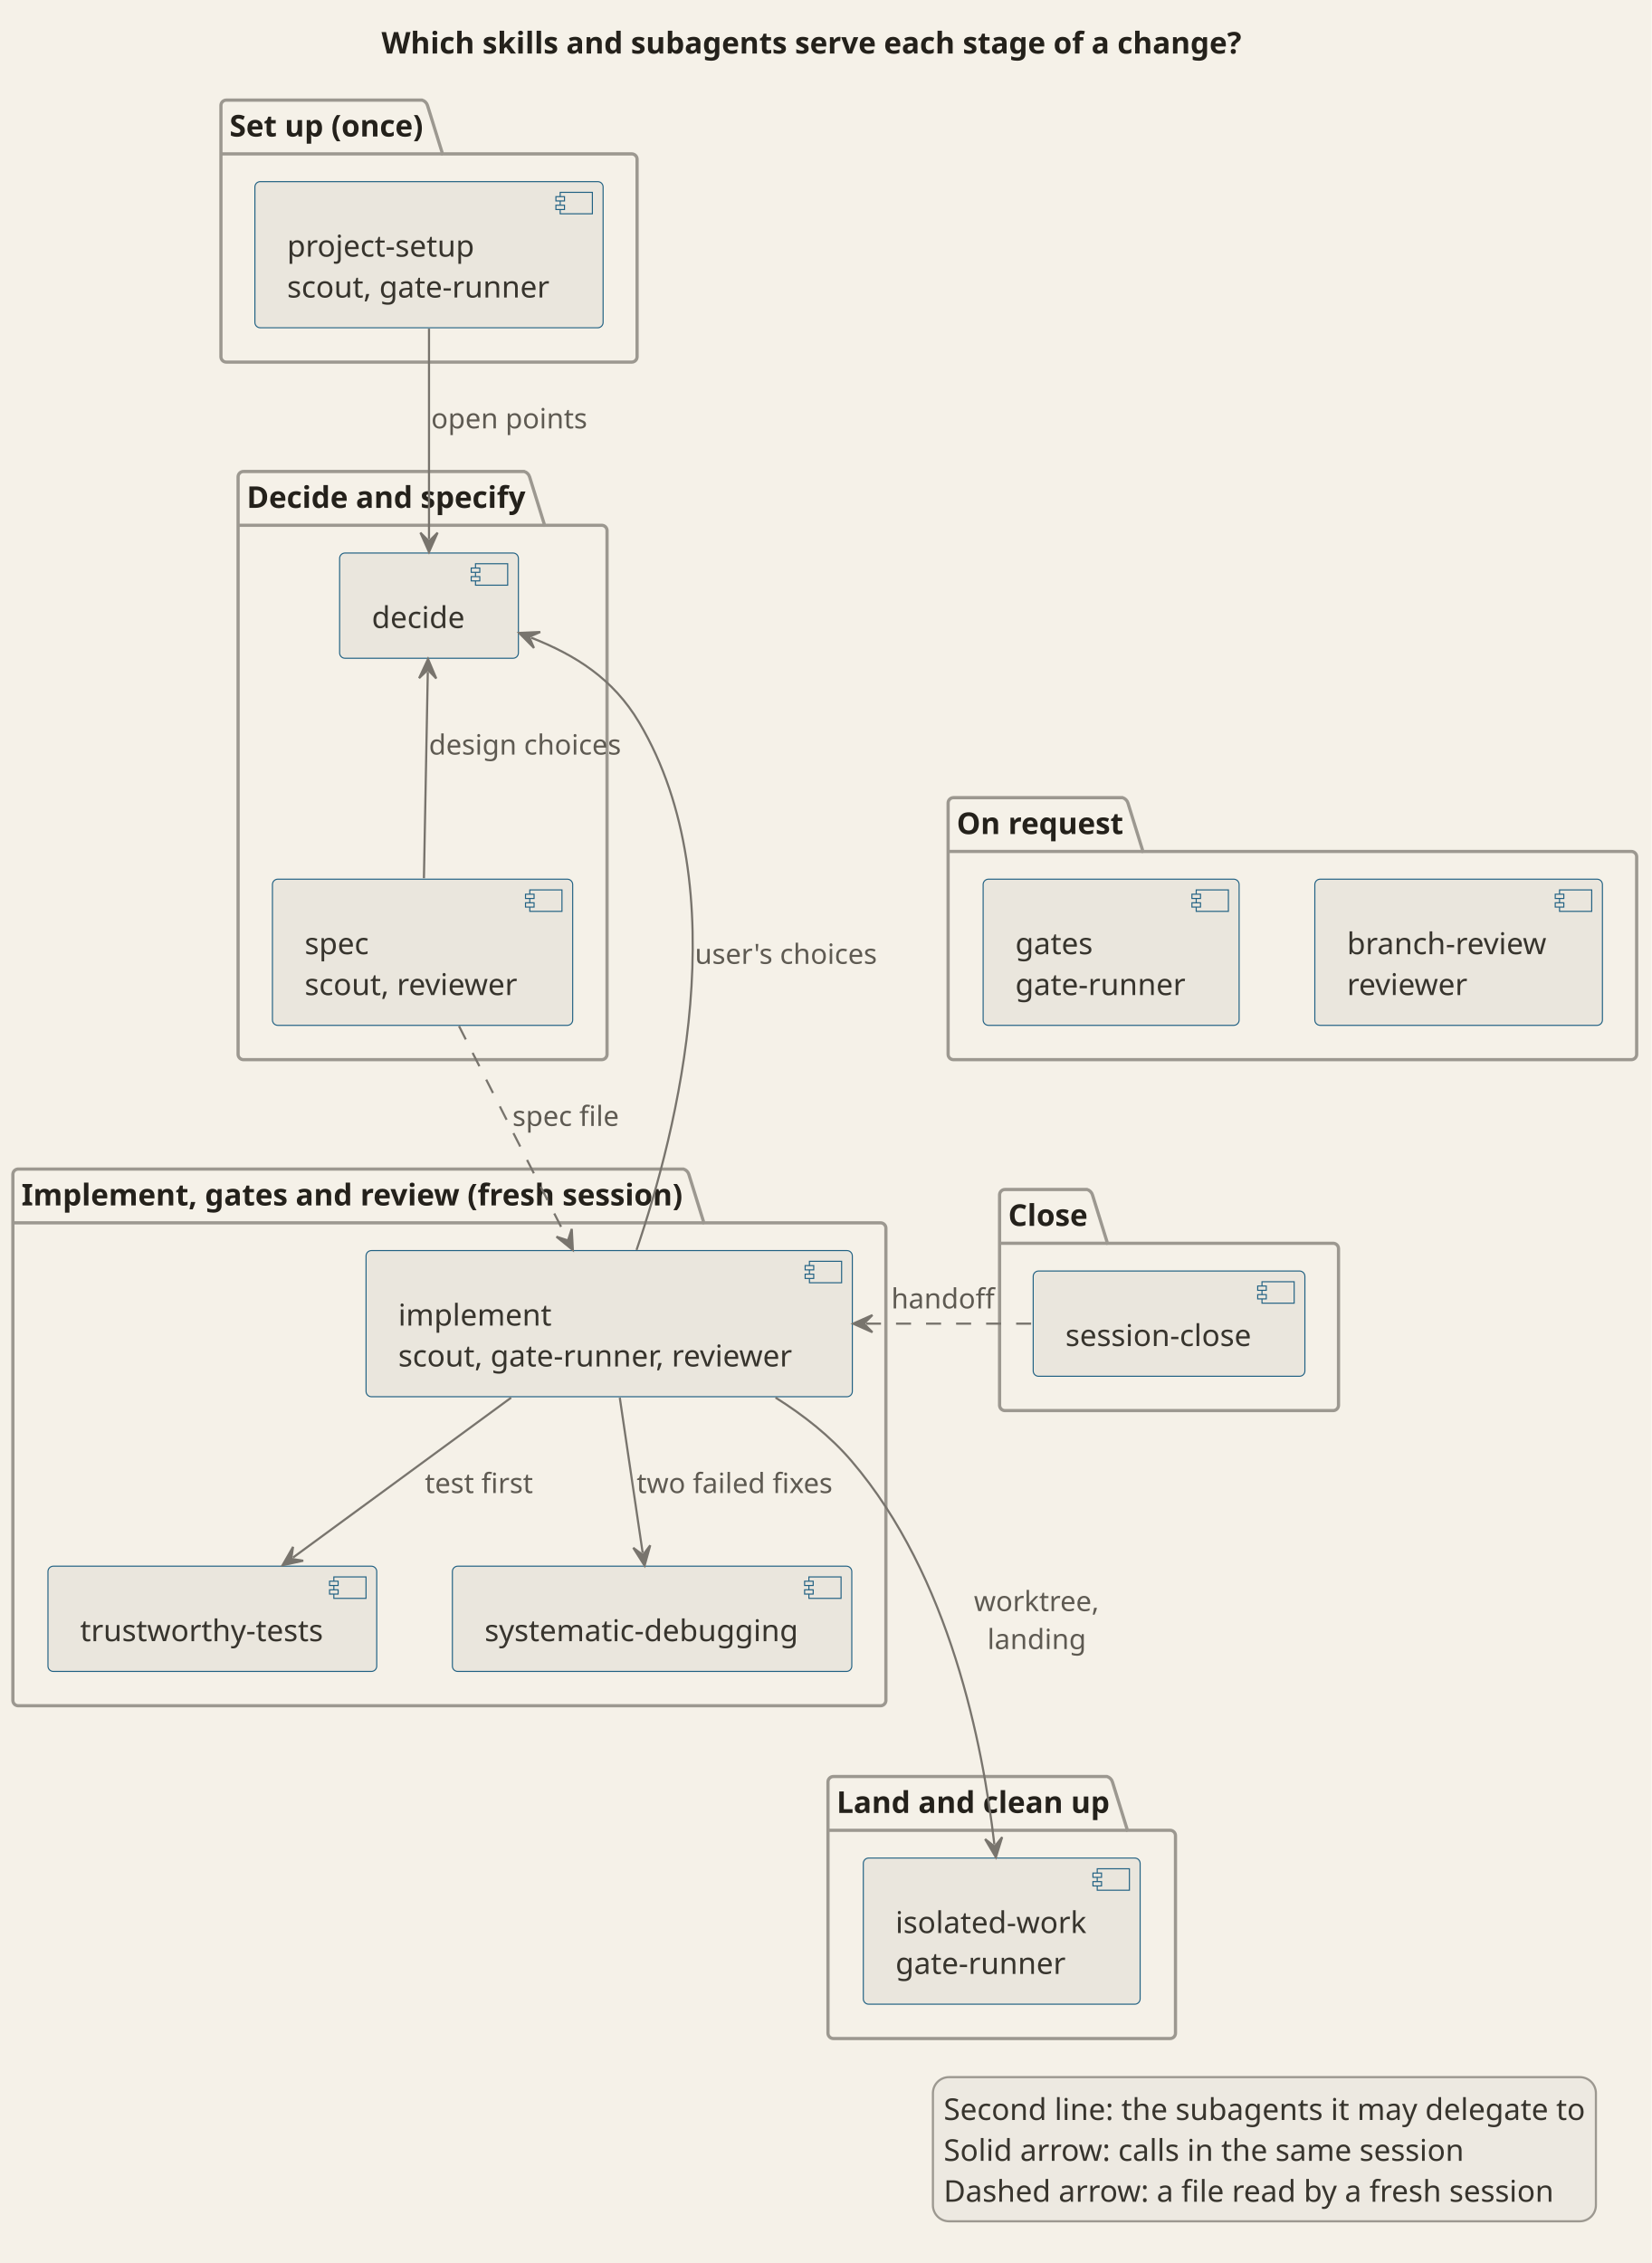
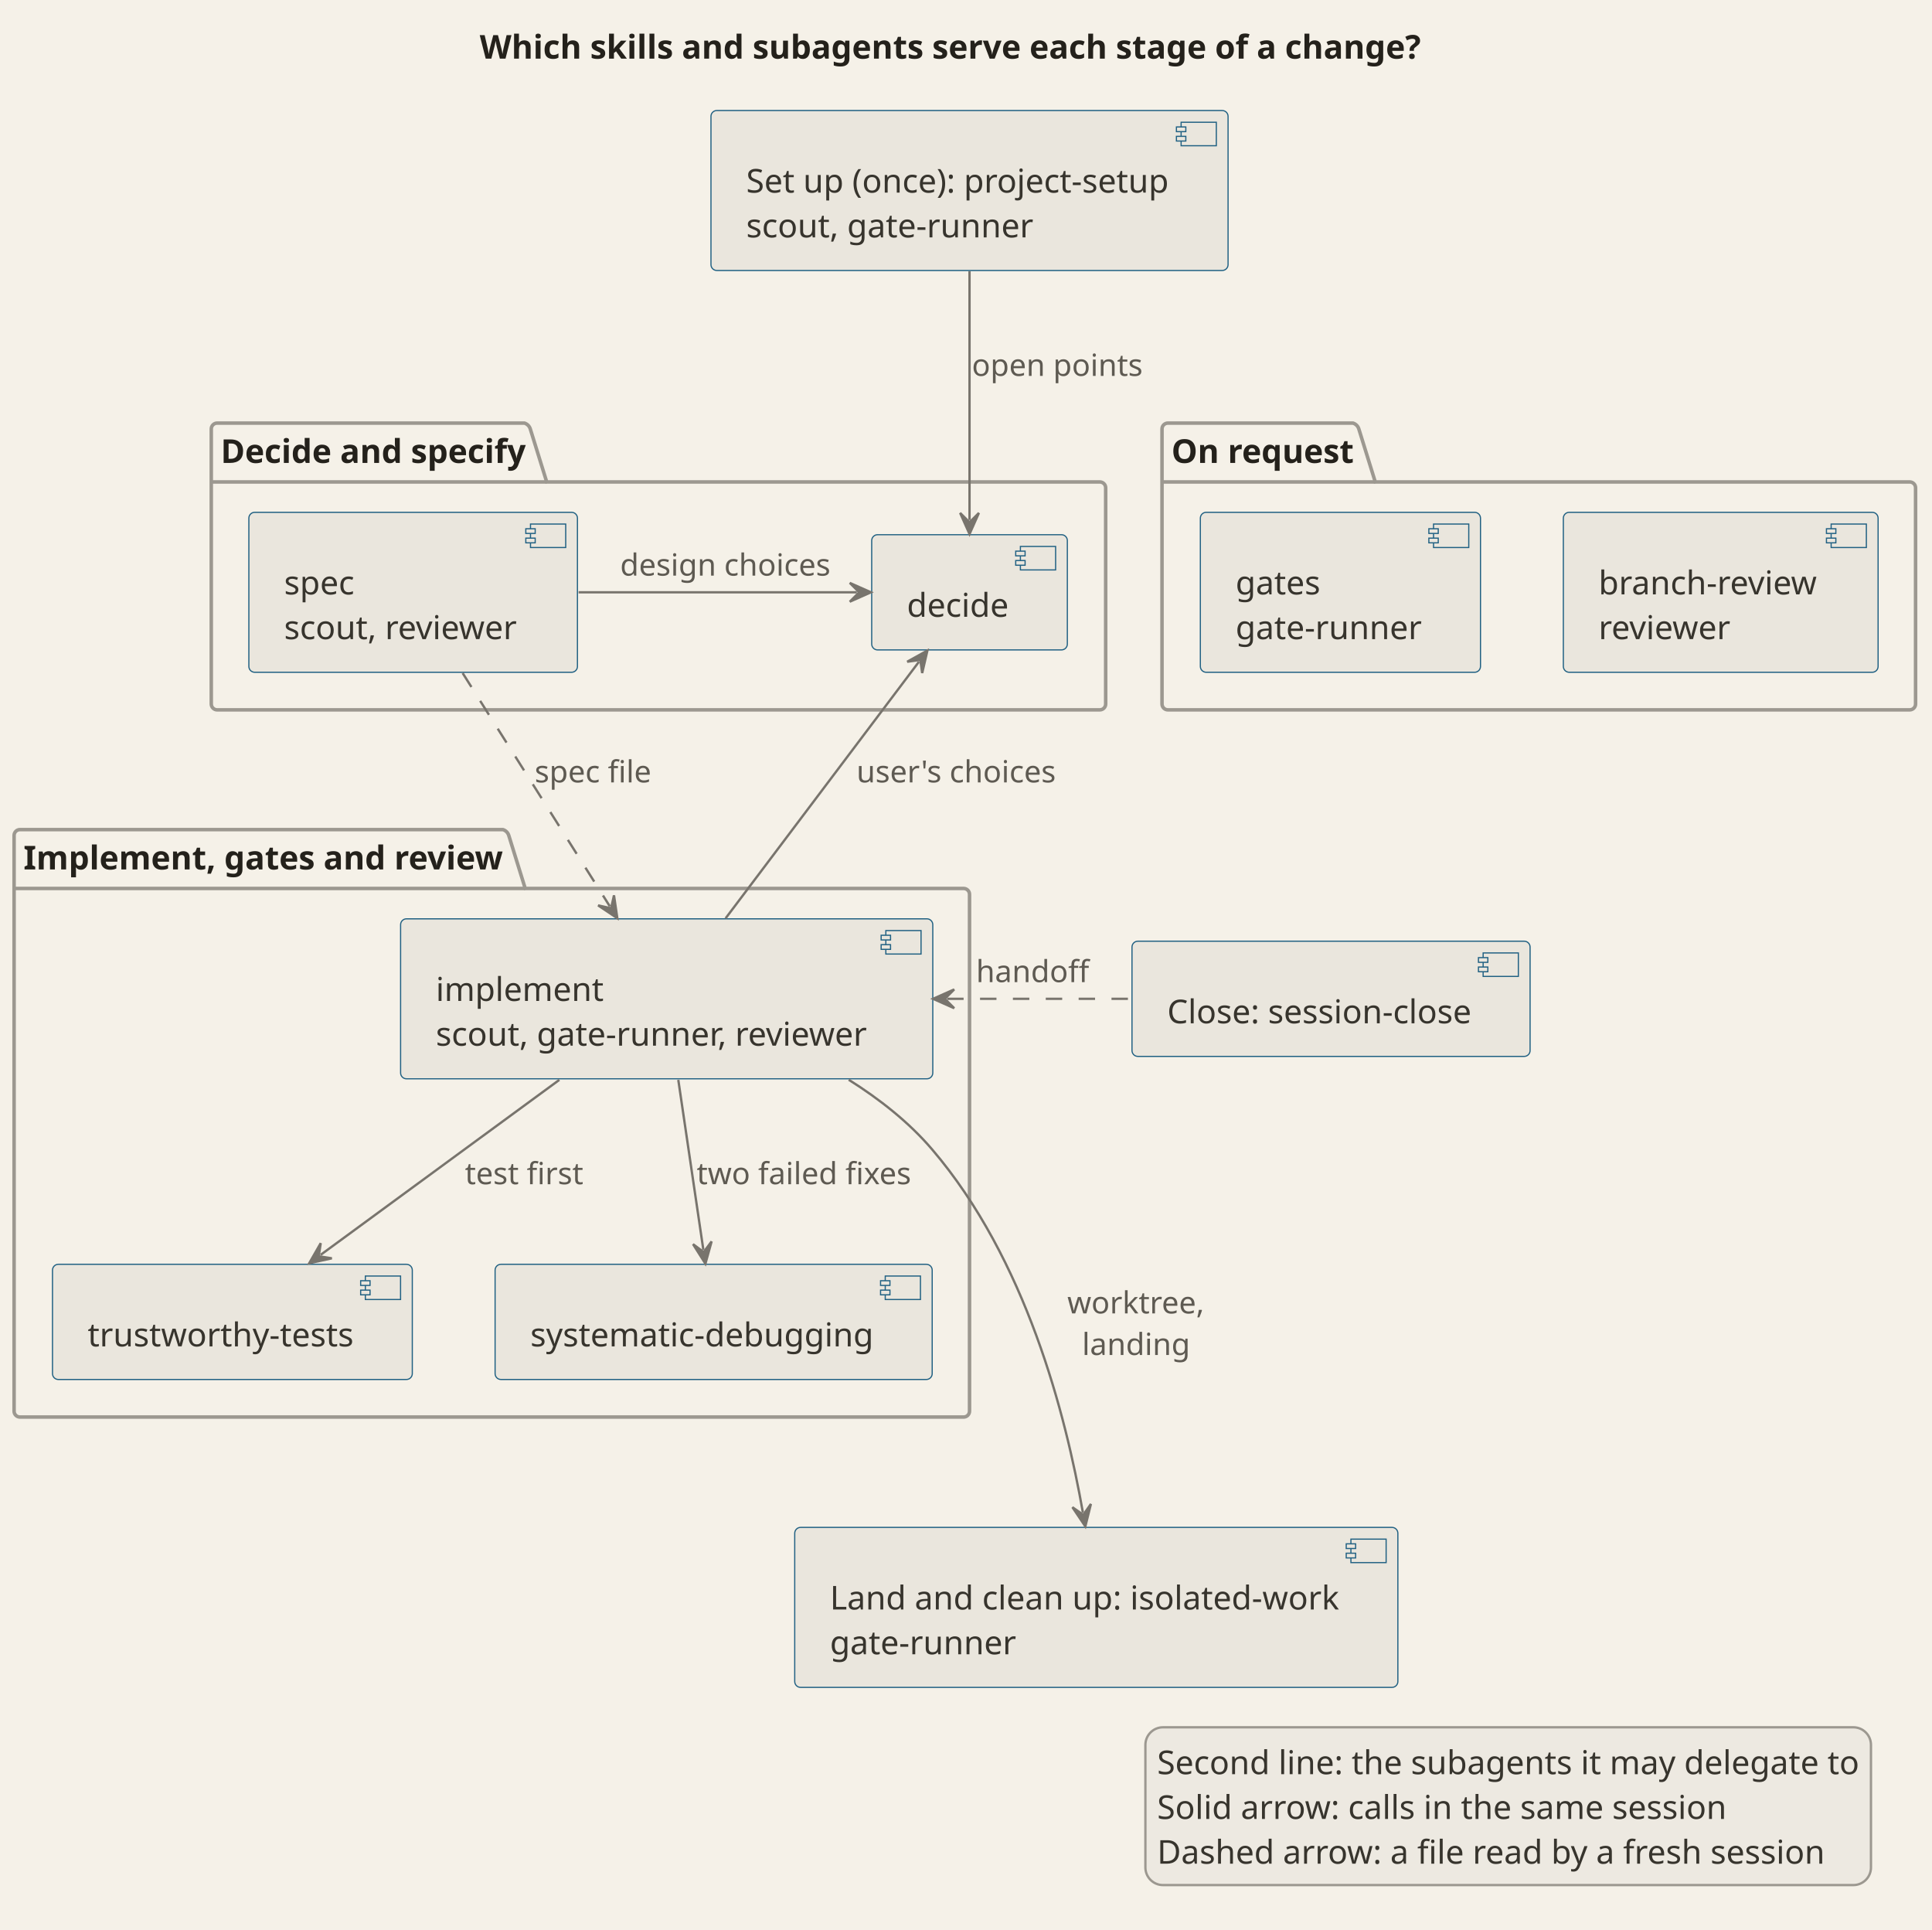
- <svg xmlns="http://www.w3.org/2000/svg" contentStyleType="text/css" data-diagram-type="DESCRIPTION" height="1055px" preserveAspectRatio="none" style="width:770px;height:1055px;background:#F5F1E8;" version="1.1" viewBox="0 0 770 1055" width="770px" zoomAndPan="magnify">
+ <svg xmlns="http://www.w3.org/2000/svg" contentStyleType="text/css" data-diagram-type="DESCRIPTION" height="822px" preserveAspectRatio="none" style="width:823px;height:822px;background:#F5F1E8;" version="1.1" viewBox="0 0 823 822" width="823px" zoomAndPan="magnify">
  <defs />
  <g>
-     <rect fill="#F5F1E8" height="1055" style="stroke:none;stroke-width:1;" width="770" x="0" y="0" />
-     <text fill="#24211B" font-family="sans-serif" font-size="14" font-weight="bold" lengthAdjust="spacing" textLength="400.286" x="177.857" y="24.966">Which skills and subagents serve each stage of a change?</text>
-     <g class="cluster" data-entity="Set up (once)" data-source-line="4" data-uid="ent0002" id="cluster_Set up (once)">
-       <path d="M105.5,46.67 L196.8,46.67 A3.75,3.75 0 0 1 199.3,49.17 L206.3,71.738 L294.5,71.738 A2.5,2.5 0 0 1 297,74.238 L297,166.31 A2.5,2.5 0 0 1 294.5,168.81 L105.5,168.81 A2.5,2.5 0 0 1 103,166.31 L103,49.17 A2.5,2.5 0 0 1 105.5,46.67" fill="#F5F1E8" style="stroke:#9C9890;stroke-width:1.5;" />
-       <line style="stroke:#9C9890;stroke-width:1.5;" x1="103" x2="206.3" y1="71.738" y2="71.738" />
-       <text fill="#24211B" font-family="sans-serif" font-size="14" font-weight="bold" lengthAdjust="spacing" textLength="90.3" x="107" y="63.636">Set up (once)</text>
+     <rect fill="#F5F1E8" height="822" style="stroke:none;stroke-width:1;" width="823" x="0" y="0" />
+     <text fill="#24211B" font-family="sans-serif" font-size="14" font-weight="bold" lengthAdjust="spacing" textLength="400.286" x="204.357" y="24.966">Which skills and subagents serve each stage of a change?</text>
+     <g class="cluster" data-entity="Decide and specify" data-source-line="5" data-uid="ent0003" id="cluster_Decide and specify">
+       <path d="M92.5,180.198 L223.392,180.198 A3.75,3.75 0 0 1 225.892,182.698 L232.892,205.266 L468.5,205.266 A2.5,2.5 0 0 1 471,207.766 L471,299.838 A2.5,2.5 0 0 1 468.5,302.338 L92.5,302.338 A2.5,2.5 0 0 1 90,299.838 L90,182.698 A2.5,2.5 0 0 1 92.5,180.198" fill="#F5F1E8" style="stroke:#9C9890;stroke-width:1.5;" />
+       <line style="stroke:#9C9890;stroke-width:1.5;" x1="90" x2="232.892" y1="205.266" y2="205.266" />
+       <text fill="#24211B" font-family="sans-serif" font-size="14" font-weight="bold" lengthAdjust="spacing" textLength="129.892" x="94" y="197.164">Decide and specify</text>
    </g>
-     <g class="cluster" data-entity="Decide and specify" data-source-line="7" data-uid="ent0004" id="cluster_Decide and specify">
-       <path d="M113.5,219.81 L244.392,219.81 A3.75,3.75 0 0 1 246.892,222.31 L253.892,244.878 L280.5,244.878 A2.5,2.5 0 0 1 283,247.378 L283,491.51 A2.5,2.5 0 0 1 280.5,494.01 L113.5,494.01 A2.5,2.5 0 0 1 111,491.51 L111,222.31 A2.5,2.5 0 0 1 113.5,219.81" fill="#F5F1E8" style="stroke:#9C9890;stroke-width:1.5;" />
-       <line style="stroke:#9C9890;stroke-width:1.5;" x1="111" x2="253.892" y1="244.878" y2="244.878" />
-       <text fill="#24211B" font-family="sans-serif" font-size="14" font-weight="bold" lengthAdjust="spacing" textLength="129.892" x="115" y="236.776">Decide and specify</text>
+     <g class="cluster" data-entity="Implement, gates and review" data-source-line="9" data-uid="ent0006" id="cluster_Implement, gates and review">
+       <path d="M8.5,353.338 L214.235,353.338 A3.75,3.75 0 0 1 216.735,355.838 L223.735,378.406 L410.5,378.406 A2.5,2.5 0 0 1 413,380.906 L413,601.038 A2.5,2.5 0 0 1 410.5,603.538 L8.5,603.538 A2.5,2.5 0 0 1 6,601.038 L6,355.838 A2.5,2.5 0 0 1 8.5,353.338" fill="#F5F1E8" style="stroke:#9C9890;stroke-width:1.5;" />
+       <line style="stroke:#9C9890;stroke-width:1.5;" x1="6" x2="223.735" y1="378.406" y2="378.406" />
+       <text fill="#24211B" font-family="sans-serif" font-size="14" font-weight="bold" lengthAdjust="spacing" textLength="204.735" x="10" y="370.304">Implement, gates and review</text>
    </g>
-     <g class="cluster" data-entity="Implement, gates and review (fresh session)" data-source-line="11" data-uid="ent0007" id="cluster_Implement, gates and review (fresh session)">
-       <path d="M8.5,545.01 L318.647,545.01 A3.75,3.75 0 0 1 321.147,547.51 L328.147,570.078 L410.5,570.078 A2.5,2.5 0 0 1 413,572.578 L413,792.71 A2.5,2.5 0 0 1 410.5,795.21 L8.5,795.21 A2.5,2.5 0 0 1 6,792.71 L6,547.51 A2.5,2.5 0 0 1 8.5,545.01" fill="#F5F1E8" style="stroke:#9C9890;stroke-width:1.5;" />
-       <line style="stroke:#9C9890;stroke-width:1.5;" x1="6" x2="328.147" y1="570.078" y2="570.078" />
-       <text fill="#24211B" font-family="sans-serif" font-size="14" font-weight="bold" lengthAdjust="spacing" textLength="309.147" x="10" y="561.976">Implement, gates and review (fresh session)</text>
+     <g class="cluster" data-entity="On request" data-source-line="14" data-uid="ent0010" id="cluster_On request">
+       <path d="M497.5,180.198 L576.34,180.198 A3.75,3.75 0 0 1 578.84,182.698 L585.84,205.266 L813.5,205.266 A2.5,2.5 0 0 1 816,207.766 L816,299.838 A2.5,2.5 0 0 1 813.5,302.338 L497.5,302.338 A2.5,2.5 0 0 1 495,299.838 L495,182.698 A2.5,2.5 0 0 1 497.5,180.198" fill="#F5F1E8" style="stroke:#9C9890;stroke-width:1.5;" />
+       <line style="stroke:#9C9890;stroke-width:1.5;" x1="495" x2="585.84" y1="205.266" y2="205.266" />
+       <text fill="#24211B" font-family="sans-serif" font-size="14" font-weight="bold" lengthAdjust="spacing" textLength="77.84" x="499" y="197.164">On request</text>
    </g>
-     <g class="cluster" data-entity="On request" data-source-line="16" data-uid="ent0011" id="cluster_On request">
-       <path d="M444.5,371.87 L523.34,371.87 A3.75,3.75 0 0 1 525.84,374.37 L532.84,396.938 L760.5,396.938 A2.5,2.5 0 0 1 763,399.438 L763,491.51 A2.5,2.5 0 0 1 760.5,494.01 L444.5,494.01 A2.5,2.5 0 0 1 442,491.51 L442,374.37 A2.5,2.5 0 0 1 444.5,371.87" fill="#F5F1E8" style="stroke:#9C9890;stroke-width:1.5;" />
-       <line style="stroke:#9C9890;stroke-width:1.5;" x1="442" x2="532.84" y1="396.938" y2="396.938" />
-       <text fill="#24211B" font-family="sans-serif" font-size="14" font-weight="bold" lengthAdjust="spacing" textLength="77.84" x="446" y="388.836">On request</text>
+     <g class="entity" data-entity="decide" data-source-line="6" data-uid="ent0004" id="entity_decide">
+       <rect fill="#EAE6DD" height="49.068" rx="2.5" ry="2.5" style="stroke:#216183;stroke-width:0.5;" width="83.344" x="371.33" y="227.738" />
+       <rect fill="#EAE6DD" height="10" style="stroke:#216183;stroke-width:0.5;" width="15" x="434.674" y="232.738" />
+       <rect fill="#EAE6DD" height="2" style="stroke:#216183;stroke-width:0.5;" width="4" x="432.674" y="234.738" />
+       <rect fill="#EAE6DD" height="2" style="stroke:#216183;stroke-width:0.5;" width="4" x="432.674" y="238.738" />
+       <text fill="#37342D" font-family="sans-serif" font-size="14" lengthAdjust="spacing" textLength="43.344" x="386.33" y="262.704">decide</text>
    </g>
-     <g class="cluster" data-entity="Close" data-source-line="20" data-uid="ent0014" id="cluster_Close">
-       <path d="M468.5,554.54 L506.796,554.54 A3.75,3.75 0 0 1 509.296,557.04 L516.296,579.608 L621.5,579.608 A2.5,2.5 0 0 1 624,582.108 L624,655.11 A2.5,2.5 0 0 1 621.5,657.61 L468.5,657.61 A2.5,2.5 0 0 1 466,655.11 L466,557.04 A2.5,2.5 0 0 1 468.5,554.54" fill="#F5F1E8" style="stroke:#9C9890;stroke-width:1.5;" />
-       <line style="stroke:#9C9890;stroke-width:1.5;" x1="466" x2="516.296" y1="579.608" y2="579.608" />
-       <text fill="#24211B" font-family="sans-serif" font-size="14" font-weight="bold" lengthAdjust="spacing" textLength="37.296" x="470" y="571.506">Close</text>
+     <g class="entity" data-entity="spec" data-source-line="7" data-uid="ent0005" id="entity_spec">
+       <rect fill="#EAE6DD" height="68.136" rx="2.5" ry="2.5" style="stroke:#216183;stroke-width:0.5;" width="139.974" x="106.01" y="218.198" />
+       <rect fill="#EAE6DD" height="10" style="stroke:#216183;stroke-width:0.5;" width="15" x="225.984" y="223.198" />
+       <rect fill="#EAE6DD" height="2" style="stroke:#216183;stroke-width:0.5;" width="4" x="223.984" y="225.198" />
+       <rect fill="#EAE6DD" height="2" style="stroke:#216183;stroke-width:0.5;" width="4" x="223.984" y="229.198" />
+       <text fill="#37342D" font-family="sans-serif" font-size="14" lengthAdjust="spacing" textLength="29.932" x="121.01" y="253.164">spec</text>
+       <text fill="#37342D" font-family="sans-serif" font-size="14" lengthAdjust="spacing" textLength="99.974" x="121.01" y="272.232">scout, reviewer</text>
    </g>
-     <g class="cluster" data-entity="Land and clean up" data-source-line="23" data-uid="ent0016" id="cluster_Land and clean up">
-       <path d="M388.5,828.21 L516.101,828.21 A3.75,3.75 0 0 1 518.601,830.71 L525.601,853.278 L545.5,853.278 A2.5,2.5 0 0 1 548,855.778 L548,947.85 A2.5,2.5 0 0 1 545.5,950.35 L388.5,950.35 A2.5,2.5 0 0 1 386,947.85 L386,830.71 A2.5,2.5 0 0 1 388.5,828.21" fill="#F5F1E8" style="stroke:#9C9890;stroke-width:1.5;" />
-       <line style="stroke:#9C9890;stroke-width:1.5;" x1="386" x2="525.601" y1="853.278" y2="853.278" />
-       <text fill="#24211B" font-family="sans-serif" font-size="14" font-weight="bold" lengthAdjust="spacing" textLength="126.602" x="390" y="845.176">Land and clean up</text>
+     <g class="entity" data-entity="implement" data-source-line="10" data-uid="ent0007" id="entity_implement">
+       <rect fill="#EAE6DD" height="68.136" rx="2.5" ry="2.5" style="stroke:#216183;stroke-width:0.5;" width="226.703" x="170.65" y="391.338" />
+       <rect fill="#EAE6DD" height="10" style="stroke:#216183;stroke-width:0.5;" width="15" x="377.353" y="396.338" />
+       <rect fill="#EAE6DD" height="2" style="stroke:#216183;stroke-width:0.5;" width="4" x="375.353" y="398.338" />
+       <rect fill="#EAE6DD" height="2" style="stroke:#216183;stroke-width:0.5;" width="4" x="375.353" y="402.338" />
+       <text fill="#37342D" font-family="sans-serif" font-size="14" lengthAdjust="spacing" textLength="71.512" x="185.65" y="426.304">implement</text>
+       <text fill="#37342D" font-family="sans-serif" font-size="14" lengthAdjust="spacing" textLength="186.703" x="185.65" y="445.372">scout, gate-runner, reviewer</text>
    </g>
-     <g class="entity" data-entity="setup" data-source-line="5" data-uid="ent0003" id="entity_setup">
-       <rect fill="#EAE6DD" height="68.136" rx="2.5" ry="2.5" style="stroke:#216183;stroke-width:0.5;" width="162.332" x="118.83" y="84.67" />
-       <rect fill="#EAE6DD" height="10" style="stroke:#216183;stroke-width:0.5;" width="15" x="261.161" y="89.67" />
-       <rect fill="#EAE6DD" height="2" style="stroke:#216183;stroke-width:0.5;" width="4" x="259.161" y="91.67" />
-       <rect fill="#EAE6DD" height="2" style="stroke:#216183;stroke-width:0.5;" width="4" x="259.161" y="95.67" />
-       <text fill="#37342D" font-family="sans-serif" font-size="14" lengthAdjust="spacing" textLength="87.57" x="133.83" y="119.636">project-setup</text>
-       <text fill="#37342D" font-family="sans-serif" font-size="14" lengthAdjust="spacing" textLength="122.332" x="133.83" y="138.704">scout, gate-runner</text>
+     <g class="entity" data-entity="tests" data-source-line="11" data-uid="ent0008" id="entity_tests">
+       <rect fill="#EAE6DD" height="49.068" rx="2.5" ry="2.5" style="stroke:#216183;stroke-width:0.5;" width="153.274" x="22.36" y="538.478" />
+       <rect fill="#EAE6DD" height="10" style="stroke:#216183;stroke-width:0.5;" width="15" x="155.634" y="543.478" />
+       <rect fill="#EAE6DD" height="2" style="stroke:#216183;stroke-width:0.5;" width="4" x="153.634" y="545.478" />
+       <rect fill="#EAE6DD" height="2" style="stroke:#216183;stroke-width:0.5;" width="4" x="153.634" y="549.478" />
+       <text fill="#37342D" font-family="sans-serif" font-size="14" lengthAdjust="spacing" textLength="113.274" x="37.36" y="573.444">trustworthy-tests</text>
    </g>
-     <g class="entity" data-entity="decide" data-source-line="8" data-uid="ent0005" id="entity_decide">
-       <rect fill="#EAE6DD" height="49.068" rx="2.5" ry="2.5" style="stroke:#216183;stroke-width:0.5;" width="83.344" x="158.33" y="257.81" />
-       <rect fill="#EAE6DD" height="10" style="stroke:#216183;stroke-width:0.5;" width="15" x="221.674" y="262.81" />
-       <rect fill="#EAE6DD" height="2" style="stroke:#216183;stroke-width:0.5;" width="4" x="219.674" y="264.81" />
-       <rect fill="#EAE6DD" height="2" style="stroke:#216183;stroke-width:0.5;" width="4" x="219.674" y="268.81" />
-       <text fill="#37342D" font-family="sans-serif" font-size="14" lengthAdjust="spacing" textLength="43.344" x="173.33" y="292.776">decide</text>
+     <g class="entity" data-entity="debug" data-source-line="12" data-uid="ent0009" id="entity_debug">
+       <rect fill="#EAE6DD" height="49.068" rx="2.5" ry="2.5" style="stroke:#216183;stroke-width:0.5;" width="186.201" x="210.9" y="538.478" />
+       <rect fill="#EAE6DD" height="10" style="stroke:#216183;stroke-width:0.5;" width="15" x="377.101" y="543.478" />
+       <rect fill="#EAE6DD" height="2" style="stroke:#216183;stroke-width:0.5;" width="4" x="375.101" y="545.478" />
+       <rect fill="#EAE6DD" height="2" style="stroke:#216183;stroke-width:0.5;" width="4" x="375.101" y="549.478" />
+       <text fill="#37342D" font-family="sans-serif" font-size="14" lengthAdjust="spacing" textLength="146.201" x="225.9" y="573.444">systematic-debugging</text>
    </g>
-     <g class="entity" data-entity="spec" data-source-line="9" data-uid="ent0006" id="entity_spec">
-       <rect fill="#EAE6DD" height="68.136" rx="2.5" ry="2.5" style="stroke:#216183;stroke-width:0.5;" width="139.974" x="127.01" y="409.87" />
-       <rect fill="#EAE6DD" height="10" style="stroke:#216183;stroke-width:0.5;" width="15" x="246.984" y="414.87" />
-       <rect fill="#EAE6DD" height="2" style="stroke:#216183;stroke-width:0.5;" width="4" x="244.984" y="416.87" />
-       <rect fill="#EAE6DD" height="2" style="stroke:#216183;stroke-width:0.5;" width="4" x="244.984" y="420.87" />
-       <text fill="#37342D" font-family="sans-serif" font-size="14" lengthAdjust="spacing" textLength="29.932" x="142.01" y="444.836">spec</text>
-       <text fill="#37342D" font-family="sans-serif" font-size="14" lengthAdjust="spacing" textLength="99.974" x="142.01" y="463.904">scout, reviewer</text>
+     <g class="entity" data-entity="gates" data-source-line="15" data-uid="ent0011" id="entity_gates">
+       <rect fill="#EAE6DD" height="68.136" rx="2.5" ry="2.5" style="stroke:#216183;stroke-width:0.5;" width="119.338" x="511.33" y="218.198" />
+       <rect fill="#EAE6DD" height="10" style="stroke:#216183;stroke-width:0.5;" width="15" x="610.668" y="223.198" />
+       <rect fill="#EAE6DD" height="2" style="stroke:#216183;stroke-width:0.5;" width="4" x="608.668" y="225.198" />
+       <rect fill="#EAE6DD" height="2" style="stroke:#216183;stroke-width:0.5;" width="4" x="608.668" y="229.198" />
+       <text fill="#37342D" font-family="sans-serif" font-size="14" lengthAdjust="spacing" textLength="36.12" x="526.33" y="253.164">gates</text>
+       <text fill="#37342D" font-family="sans-serif" font-size="14" lengthAdjust="spacing" textLength="79.338" x="526.33" y="272.232">gate-runner</text>
    </g>
-     <g class="entity" data-entity="implement" data-source-line="12" data-uid="ent0008" id="entity_implement">
-       <rect fill="#EAE6DD" height="68.136" rx="2.5" ry="2.5" style="stroke:#216183;stroke-width:0.5;" width="226.703" x="170.65" y="583.01" />
-       <rect fill="#EAE6DD" height="10" style="stroke:#216183;stroke-width:0.5;" width="15" x="377.353" y="588.01" />
-       <rect fill="#EAE6DD" height="2" style="stroke:#216183;stroke-width:0.5;" width="4" x="375.353" y="590.01" />
-       <rect fill="#EAE6DD" height="2" style="stroke:#216183;stroke-width:0.5;" width="4" x="375.353" y="594.01" />
-       <text fill="#37342D" font-family="sans-serif" font-size="14" lengthAdjust="spacing" textLength="71.512" x="185.65" y="617.976">implement</text>
-       <text fill="#37342D" font-family="sans-serif" font-size="14" lengthAdjust="spacing" textLength="186.703" x="185.65" y="637.044">scout, gate-runner, reviewer</text>
+     <g class="entity" data-entity="review" data-source-line="16" data-uid="ent0012" id="entity_review">
+       <rect fill="#EAE6DD" height="68.136" rx="2.5" ry="2.5" style="stroke:#216183;stroke-width:0.5;" width="134.08" x="665.96" y="218.198" />
+       <rect fill="#EAE6DD" height="10" style="stroke:#216183;stroke-width:0.5;" width="15" x="780.04" y="223.198" />
+       <rect fill="#EAE6DD" height="2" style="stroke:#216183;stroke-width:0.5;" width="4" x="778.04" y="225.198" />
+       <rect fill="#EAE6DD" height="2" style="stroke:#216183;stroke-width:0.5;" width="4" x="778.04" y="229.198" />
+       <text fill="#37342D" font-family="sans-serif" font-size="14" lengthAdjust="spacing" textLength="94.08" x="680.96" y="253.164">branch-review</text>
+       <text fill="#37342D" font-family="sans-serif" font-size="14" lengthAdjust="spacing" textLength="56.98" x="680.96" y="272.232">reviewer</text>
    </g>
-     <g class="entity" data-entity="tests" data-source-line="13" data-uid="ent0009" id="entity_tests">
-       <rect fill="#EAE6DD" height="49.068" rx="2.5" ry="2.5" style="stroke:#216183;stroke-width:0.5;" width="153.274" x="22.36" y="730.15" />
-       <rect fill="#EAE6DD" height="10" style="stroke:#216183;stroke-width:0.5;" width="15" x="155.634" y="735.15" />
-       <rect fill="#EAE6DD" height="2" style="stroke:#216183;stroke-width:0.5;" width="4" x="153.634" y="737.15" />
-       <rect fill="#EAE6DD" height="2" style="stroke:#216183;stroke-width:0.5;" width="4" x="153.634" y="741.15" />
-       <text fill="#37342D" font-family="sans-serif" font-size="14" lengthAdjust="spacing" textLength="113.274" x="37.36" y="765.116">trustworthy-tests</text>
+     <g class="entity" data-entity="setup" data-source-line="4" data-uid="ent0002" id="entity_setup">
+       <rect fill="#EAE6DD" height="68.136" rx="2.5" ry="2.5" style="stroke:#216183;stroke-width:0.5;" width="220.277" x="302.86" y="47.068" />
+       <rect fill="#EAE6DD" height="10" style="stroke:#216183;stroke-width:0.5;" width="15" x="503.137" y="52.068" />
+       <rect fill="#EAE6DD" height="2" style="stroke:#216183;stroke-width:0.5;" width="4" x="501.137" y="54.068" />
+       <rect fill="#EAE6DD" height="2" style="stroke:#216183;stroke-width:0.5;" width="4" x="501.137" y="58.068" />
+       <text fill="#37342D" font-family="sans-serif" font-size="14" lengthAdjust="spacing" textLength="180.277" x="317.86" y="82.034">Set up (once): project-setup</text>
+       <text fill="#37342D" font-family="sans-serif" font-size="14" lengthAdjust="spacing" textLength="122.332" x="317.86" y="101.102">scout, gate-runner</text>
    </g>
-     <g class="entity" data-entity="debug" data-source-line="14" data-uid="ent0010" id="entity_debug">
-       <rect fill="#EAE6DD" height="49.068" rx="2.5" ry="2.5" style="stroke:#216183;stroke-width:0.5;" width="186.201" x="210.9" y="730.15" />
-       <rect fill="#EAE6DD" height="10" style="stroke:#216183;stroke-width:0.5;" width="15" x="377.101" y="735.15" />
-       <rect fill="#EAE6DD" height="2" style="stroke:#216183;stroke-width:0.5;" width="4" x="375.101" y="737.15" />
-       <rect fill="#EAE6DD" height="2" style="stroke:#216183;stroke-width:0.5;" width="4" x="375.101" y="741.15" />
-       <text fill="#37342D" font-family="sans-serif" font-size="14" lengthAdjust="spacing" textLength="146.201" x="225.9" y="765.116">systematic-debugging</text>
+     <g class="entity" data-entity="close" data-source-line="18" data-uid="ent0013" id="entity_close">
+       <rect fill="#EAE6DD" height="49.068" rx="2.5" ry="2.5" style="stroke:#216183;stroke-width:0.5;" width="169.583" x="482.21" y="400.868" />
+       <rect fill="#EAE6DD" height="10" style="stroke:#216183;stroke-width:0.5;" width="15" x="631.793" y="405.868" />
+       <rect fill="#EAE6DD" height="2" style="stroke:#216183;stroke-width:0.5;" width="4" x="629.793" y="407.868" />
+       <rect fill="#EAE6DD" height="2" style="stroke:#216183;stroke-width:0.5;" width="4" x="629.793" y="411.868" />
+       <text fill="#37342D" font-family="sans-serif" font-size="14" lengthAdjust="spacing" textLength="129.583" x="497.21" y="435.834">Close: session-close</text>
    </g>
-     <g class="entity" data-entity="gates" data-source-line="17" data-uid="ent0012" id="entity_gates">
-       <rect fill="#EAE6DD" height="68.136" rx="2.5" ry="2.5" style="stroke:#216183;stroke-width:0.5;" width="119.338" x="458.33" y="409.87" />
-       <rect fill="#EAE6DD" height="10" style="stroke:#216183;stroke-width:0.5;" width="15" x="557.668" y="414.87" />
-       <rect fill="#EAE6DD" height="2" style="stroke:#216183;stroke-width:0.5;" width="4" x="555.668" y="416.87" />
-       <rect fill="#EAE6DD" height="2" style="stroke:#216183;stroke-width:0.5;" width="4" x="555.668" y="420.87" />
-       <text fill="#37342D" font-family="sans-serif" font-size="14" lengthAdjust="spacing" textLength="36.12" x="473.33" y="444.836">gates</text>
-       <text fill="#37342D" font-family="sans-serif" font-size="14" lengthAdjust="spacing" textLength="79.338" x="473.33" y="463.904">gate-runner</text>
+     <g class="entity" data-entity="isolated" data-source-line="19" data-uid="ent0014" id="entity_isolated">
+       <rect fill="#EAE6DD" height="68.136" rx="2.5" ry="2.5" style="stroke:#216183;stroke-width:0.5;" width="256.929" x="338.54" y="650.538" />
+       <rect fill="#EAE6DD" height="10" style="stroke:#216183;stroke-width:0.5;" width="15" x="575.469" y="655.538" />
+       <rect fill="#EAE6DD" height="2" style="stroke:#216183;stroke-width:0.5;" width="4" x="573.469" y="657.538" />
+       <rect fill="#EAE6DD" height="2" style="stroke:#216183;stroke-width:0.5;" width="4" x="573.469" y="661.538" />
+       <text fill="#37342D" font-family="sans-serif" font-size="14" lengthAdjust="spacing" textLength="216.929" x="353.54" y="685.504">Land and clean up: isolated-work</text>
+       <text fill="#37342D" font-family="sans-serif" font-size="14" lengthAdjust="spacing" textLength="79.338" x="353.54" y="704.572">gate-runner</text>
    </g>
-     <g class="entity" data-entity="review" data-source-line="18" data-uid="ent0013" id="entity_review">
-       <rect fill="#EAE6DD" height="68.136" rx="2.5" ry="2.5" style="stroke:#216183;stroke-width:0.5;" width="134.08" x="612.96" y="409.87" />
-       <rect fill="#EAE6DD" height="10" style="stroke:#216183;stroke-width:0.5;" width="15" x="727.04" y="414.87" />
-       <rect fill="#EAE6DD" height="2" style="stroke:#216183;stroke-width:0.5;" width="4" x="725.04" y="416.87" />
-       <rect fill="#EAE6DD" height="2" style="stroke:#216183;stroke-width:0.5;" width="4" x="725.04" y="420.87" />
-       <text fill="#37342D" font-family="sans-serif" font-size="14" lengthAdjust="spacing" textLength="94.08" x="627.96" y="444.836">branch-review</text>
-       <text fill="#37342D" font-family="sans-serif" font-size="14" lengthAdjust="spacing" textLength="56.98" x="627.96" y="463.904">reviewer</text>
+     <g class="link" data-entity-1="setup" data-entity-2="decide" data-source-line="21" data-uid="lnk15" id="link_setup_decide">
+       <path d="M413,115.548 C413,148.568 413,192.258 413,221.468" fill="none" id="setup-to-decide" style="stroke:#78746D;stroke-width:1;" />
+       <polygon fill="#78746D" points="413,227.468,417,218.468,413,222.468,409,218.468,413,227.468" style="stroke:#78746D;stroke-width:1;" />
+       <text fill="#5E5A52" font-family="sans-serif" font-size="13" lengthAdjust="spacing" textLength="72.774" x="414" y="160.095">open points</text>
    </g>
-     <g class="entity" data-entity="close" data-source-line="21" data-uid="ent0015" id="entity_close">
-       <rect fill="#EAE6DD" height="49.068" rx="2.5" ry="2.5" style="stroke:#216183;stroke-width:0.5;" width="126.66" x="481.67" y="592.54" />
-       <rect fill="#EAE6DD" height="10" style="stroke:#216183;stroke-width:0.5;" width="15" x="588.33" y="597.54" />
-       <rect fill="#EAE6DD" height="2" style="stroke:#216183;stroke-width:0.5;" width="4" x="586.33" y="599.54" />
-       <rect fill="#EAE6DD" height="2" style="stroke:#216183;stroke-width:0.5;" width="4" x="586.33" y="603.54" />
-       <text fill="#37342D" font-family="sans-serif" font-size="14" lengthAdjust="spacing" textLength="86.66" x="496.67" y="627.506">session-close</text>
+     <g class="link" data-entity-1="spec" data-entity-2="decide" data-source-line="22" data-uid="lnk16" id="link_spec_decide">
+       <path d="M246.47,252.268 C286.99,252.268 330.54,252.268 365,252.268" fill="none" id="spec-to-decide" style="stroke:#78746D;stroke-width:1;" />
+       <polygon fill="#78746D" points="371,252.268,362,248.268,366,252.268,362,256.268,371,252.268" style="stroke:#78746D;stroke-width:1;" />
+       <text fill="#5E5A52" font-family="sans-serif" font-size="13" lengthAdjust="spacing" textLength="89.609" x="264.16" y="245.165">design choices</text>
    </g>
-     <g class="entity" data-entity="isolated" data-source-line="24" data-uid="ent0017" id="entity_isolated">
-       <rect fill="#EAE6DD" height="68.136" rx="2.5" ry="2.5" style="stroke:#216183;stroke-width:0.5;" width="129.054" x="402.47" y="866.21" />
-       <rect fill="#EAE6DD" height="10" style="stroke:#216183;stroke-width:0.5;" width="15" x="511.524" y="871.21" />
-       <rect fill="#EAE6DD" height="2" style="stroke:#216183;stroke-width:0.5;" width="4" x="509.524" y="873.21" />
-       <rect fill="#EAE6DD" height="2" style="stroke:#216183;stroke-width:0.5;" width="4" x="509.524" y="877.21" />
-       <text fill="#37342D" font-family="sans-serif" font-size="14" lengthAdjust="spacing" textLength="89.054" x="417.47" y="901.176">isolated-work</text>
-       <text fill="#37342D" font-family="sans-serif" font-size="14" lengthAdjust="spacing" textLength="79.338" x="417.47" y="920.244">gate-runner</text>
+     <g class="link" data-entity-1="spec" data-entity-2="implement" data-source-line="23" data-uid="lnk17" id="link_spec_implement">
+       <path d="M197.08,286.678 C216.11,316.828 240.758,355.884 259.768,386.014" fill="none" id="spec-to-implement" style="stroke:#78746D;stroke-width:1;stroke-dasharray:7.0,7.0;" />
+       <polygon fill="#78746D" points="262.97,391.088,261.55,381.342,260.302,386.859,254.785,385.611,262.97,391.088" style="stroke:#78746D;stroke-width:1;" />
+       <text fill="#5E5A52" font-family="sans-serif" font-size="13" lengthAdjust="spacing" textLength="49.686" x="227.76" y="333.235">spec file</text>
    </g>
-     <g class="link" data-entity-1="setup" data-entity-2="decide" data-source-line="27" data-uid="lnk18" id="link_setup_decide">
-       <path d="M200,153.22 C200,184.29 200,223.75 200,251.34" fill="none" id="setup-to-decide" style="stroke:#78746D;stroke-width:1;" />
-       <polygon fill="#78746D" points="200,257.34,204,248.34,200,252.34,196,248.34,200,257.34" style="stroke:#78746D;stroke-width:1;" />
-       <text fill="#5E5A52" font-family="sans-serif" font-size="13" lengthAdjust="spacing" textLength="72.774" x="201" y="199.707">open points</text>
+     <g class="link" data-entity-1="decide" data-entity-2="implement" data-source-line="24" data-uid="lnk19" id="link_decide_implement">
+       <path d="M391.448,281.859 C369.088,311.519 334.35,357.608 309.09,391.128" fill="none" id="decide-backto-implement" style="stroke:#78746D;stroke-width:1;" />
+       <polygon fill="#78746D" points="395.06,277.068,386.448,281.847,392.05,281.06,392.836,286.662,395.06,277.068" style="stroke:#78746D;stroke-width:1;" />
+       <text fill="#5E5A52" font-family="sans-serif" font-size="13" lengthAdjust="spacing" textLength="84.786" x="364.85" y="333.235">user's choices</text>
    </g>
-     <g class="link" data-entity-1="decide" data-entity-2="spec" data-source-line="28" data-uid="lnk20" id="link_decide_spec">
-       <path d="M199.437,313.229 C198.927,340.369 198.21,378.82 197.63,409.42" fill="none" id="decide-backto-spec" style="stroke:#78746D;stroke-width:1;" />
-       <polygon fill="#78746D" points="199.55,307.23,195.382,316.153,199.456,312.229,203.38,316.303,199.55,307.23" style="stroke:#78746D;stroke-width:1;" />
-       <text fill="#5E5A52" font-family="sans-serif" font-size="13" lengthAdjust="spacing" textLength="89.609" x="199.94" y="351.767">design choices</text>
+     <g class="link" data-entity-1="implement" data-entity-2="tests" data-source-line="25" data-uid="lnk20" id="link_implement_tests">
+       <path d="M238.27,459.928 C205.21,484.158 166.17,512.782 136.57,534.471" fill="none" id="implement-to-tests" style="stroke:#78746D;stroke-width:1;" />
+       <polygon fill="#78746D" points="131.73,538.018,141.354,535.925,135.763,535.063,136.625,529.472,131.73,538.018" style="stroke:#78746D;stroke-width:1;" />
+       <text fill="#5E5A52" font-family="sans-serif" font-size="13" lengthAdjust="spacing" textLength="50.44" x="198.05" y="504.375">test first</text>
    </g>
-     <g class="link" data-entity-1="spec" data-entity-2="implement" data-source-line="29" data-uid="lnk21" id="link_spec_implement">
-       <path d="M213.98,478.35 C229.31,508.5 249.032,547.281 264.342,577.411" fill="none" id="spec-to-implement" style="stroke:#78746D;stroke-width:1;stroke-dasharray:7.0,7.0;" />
-       <polygon fill="#78746D" points="267.06,582.76,266.549,572.924,264.795,578.302,259.417,576.548,267.06,582.76" style="stroke:#78746D;stroke-width:1;" />
-       <text fill="#5E5A52" font-family="sans-serif" font-size="13" lengthAdjust="spacing" textLength="49.686" x="238.89" y="524.907">spec file</text>
+     <g class="link" data-entity-1="implement" data-entity-2="debug" data-source-line="26" data-uid="lnk21" id="link_implement_debug">
+       <path d="M288.94,459.928 C292.53,484.238 296.415,510.592 299.615,532.292" fill="none" id="implement-to-debug" style="stroke:#78746D;stroke-width:1;" />
+       <polygon fill="#78746D" points="300.49,538.228,303.134,528.741,299.761,533.281,295.22,529.908,300.49,538.228" style="stroke:#78746D;stroke-width:1;" />
+       <text fill="#5E5A52" font-family="sans-serif" font-size="13" lengthAdjust="spacing" textLength="91.598" x="296.79" y="504.375">two failed fixes</text>
    </g>
-     <g class="link" data-entity-1="decide" data-entity-2="implement" data-source-line="30" data-uid="lnk23" id="link_decide_implement">
-       <path d="M247.605,297.264 C268.325,305.404 285.83,316.37 298,336.87 C344.18,414.72 315.64,527.33 296.75,582.73" fill="none" id="decide-backto-implement" style="stroke:#78746D;stroke-width:1;" />
-       <polygon fill="#78746D" points="242.02,295.07,248.934,302.084,246.674,296.898,251.859,294.638,242.02,295.07" style="stroke:#78746D;stroke-width:1;" />
-       <text fill="#5E5A52" font-family="sans-serif" font-size="13" lengthAdjust="spacing" textLength="84.786" x="323.95" y="449.337">user's choices</text>
+     <g class="link" data-entity-1="implement" data-entity-2="close" data-source-line="27" data-uid="lnk23" id="link_implement_close">
+       <path d="M403.48,425.408 C431.62,425.408 455.3,425.408 481.82,425.408" fill="none" id="implement-backto-close" style="stroke:#78746D;stroke-width:1;stroke-dasharray:7.0,7.0;" />
+       <polygon fill="#78746D" points="397.48,425.408,406.48,429.408,402.48,425.408,406.48,421.408,397.48,425.408" style="stroke:#78746D;stroke-width:1;" />
+       <text fill="#5E5A52" font-family="sans-serif" font-size="13" lengthAdjust="spacing" textLength="48.165" x="415.78" y="418.305">handoff</text>
    </g>
-     <g class="link" data-entity-1="implement" data-entity-2="tests" data-source-line="31" data-uid="lnk24" id="link_implement_tests">
-       <path d="M238.27,651.6 C205.21,675.83 166.17,704.453 136.57,726.144" fill="none" id="implement-to-tests" style="stroke:#78746D;stroke-width:1;" />
-       <polygon fill="#78746D" points="131.73,729.69,141.354,727.597,135.763,726.735,136.625,721.144,131.73,729.69" style="stroke:#78746D;stroke-width:1;" />
-       <text fill="#5E5A52" font-family="sans-serif" font-size="13" lengthAdjust="spacing" textLength="50.44" x="198.05" y="696.047">test first</text>
+     <g class="link" data-entity-1="implement" data-entity-2="isolated" data-source-line="28" data-uid="lnk24" id="link_implement_isolated">
+       <path d="M361.55,459.878 C374.64,468.108 387.15,477.938 397,489.478 C437.14,536.468 453.93,602.369 461.291,644.209" fill="none" id="implement-to-isolated" style="stroke:#78746D;stroke-width:1;" />
+       <polygon fill="#78746D" points="462.33,650.118,464.71,640.561,461.464,645.193,456.831,641.947,462.33,650.118" style="stroke:#78746D;stroke-width:1;" />
+       <text fill="#5E5A52" font-family="sans-serif" font-size="13" lengthAdjust="spacing" textLength="58.604" x="454.66" y="559.405">worktree,</text>
+       <text fill="#5E5A52" font-family="sans-serif" font-size="13" lengthAdjust="spacing" textLength="46.059" x="460.933" y="577.111">landing</text>
    </g>
-     <g class="link" data-entity-1="implement" data-entity-2="debug" data-source-line="32" data-uid="lnk25" id="link_implement_debug">
-       <path d="M288.94,651.6 C292.53,675.91 296.415,702.264 299.615,723.964" fill="none" id="implement-to-debug" style="stroke:#78746D;stroke-width:1;" />
-       <polygon fill="#78746D" points="300.49,729.9,303.134,720.413,299.761,724.953,295.22,721.58,300.49,729.9" style="stroke:#78746D;stroke-width:1;" />
-       <text fill="#5E5A52" font-family="sans-serif" font-size="13" lengthAdjust="spacing" textLength="91.598" x="296.79" y="696.047">two failed fixes</text>
-     </g>
-     <g class="link" data-entity-1="implement" data-entity-2="close" data-source-line="33" data-uid="lnk27" id="link_implement_close">
-       <path d="M403.72,617.08 C432.43,617.08 456.24,617.08 481.47,617.08" fill="none" id="implement-backto-close" style="stroke:#78746D;stroke-width:1;stroke-dasharray:7.0,7.0;" />
-       <polygon fill="#78746D" points="397.72,617.08,406.72,621.08,402.72,617.08,406.72,613.08,397.72,617.08" style="stroke:#78746D;stroke-width:1;" />
-       <text fill="#5E5A52" font-family="sans-serif" font-size="13" lengthAdjust="spacing" textLength="48.165" x="415.51" y="609.977">handoff</text>
-     </g>
-     <g class="link" data-entity-1="implement" data-entity-2="isolated" data-source-line="34" data-uid="lnk28" id="link_implement_isolated">
-       <path d="M361.55,651.55 C374.64,659.78 387.15,669.61 397,681.15 C442.98,734.98 458.166,813.45 463.576,859.9" fill="none" id="implement-to-isolated" style="stroke:#78746D;stroke-width:1;" />
-       <polygon fill="#78746D" points="464.27,865.86,467.202,856.458,463.692,860.894,459.256,857.383,464.27,865.86" style="stroke:#78746D;stroke-width:1;" />
-       <text fill="#5E5A52" font-family="sans-serif" font-size="13" lengthAdjust="spacing" textLength="58.604" x="454.03" y="751.077">worktree,</text>
-       <text fill="#5E5A52" font-family="sans-serif" font-size="13" lengthAdjust="spacing" textLength="46.059" x="460.303" y="768.783">landing</text>
-     </g>
-     <rect fill="#EDE9E1" height="67.204" rx="7.5" ry="7.5" style="stroke:#9C9890;stroke-width:1;" width="309.081" x="434.919" y="968.35" />
-     <text fill="#37342D" font-family="sans-serif" font-size="14" lengthAdjust="spacing" textLength="299.081" x="439.919" y="988.316">Second line: the subagents it may delegate to</text>
-     <text fill="#37342D" font-family="sans-serif" font-size="14" lengthAdjust="spacing" textLength="243.137" x="439.919" y="1007.384">Solid arrow: calls in the same session</text>
-     <text fill="#37342D" font-family="sans-serif" font-size="14" lengthAdjust="spacing" textLength="285.837" x="439.919" y="1026.452">Dashed arrow: a file read by a fresh session</text>
+     <rect fill="#EDE9E1" height="67.204" rx="7.5" ry="7.5" style="stroke:#9C9890;stroke-width:1;" width="309.081" x="487.919" y="735.674" />
+     <text fill="#37342D" font-family="sans-serif" font-size="14" lengthAdjust="spacing" textLength="299.081" x="492.919" y="755.64">Second line: the subagents it may delegate to</text>
+     <text fill="#37342D" font-family="sans-serif" font-size="14" lengthAdjust="spacing" textLength="243.137" x="492.919" y="774.708">Solid arrow: calls in the same session</text>
+     <text fill="#37342D" font-family="sans-serif" font-size="14" lengthAdjust="spacing" textLength="285.837" x="492.919" y="793.775">Dashed arrow: a file read by a fresh session</text>
  </g>
</svg>
